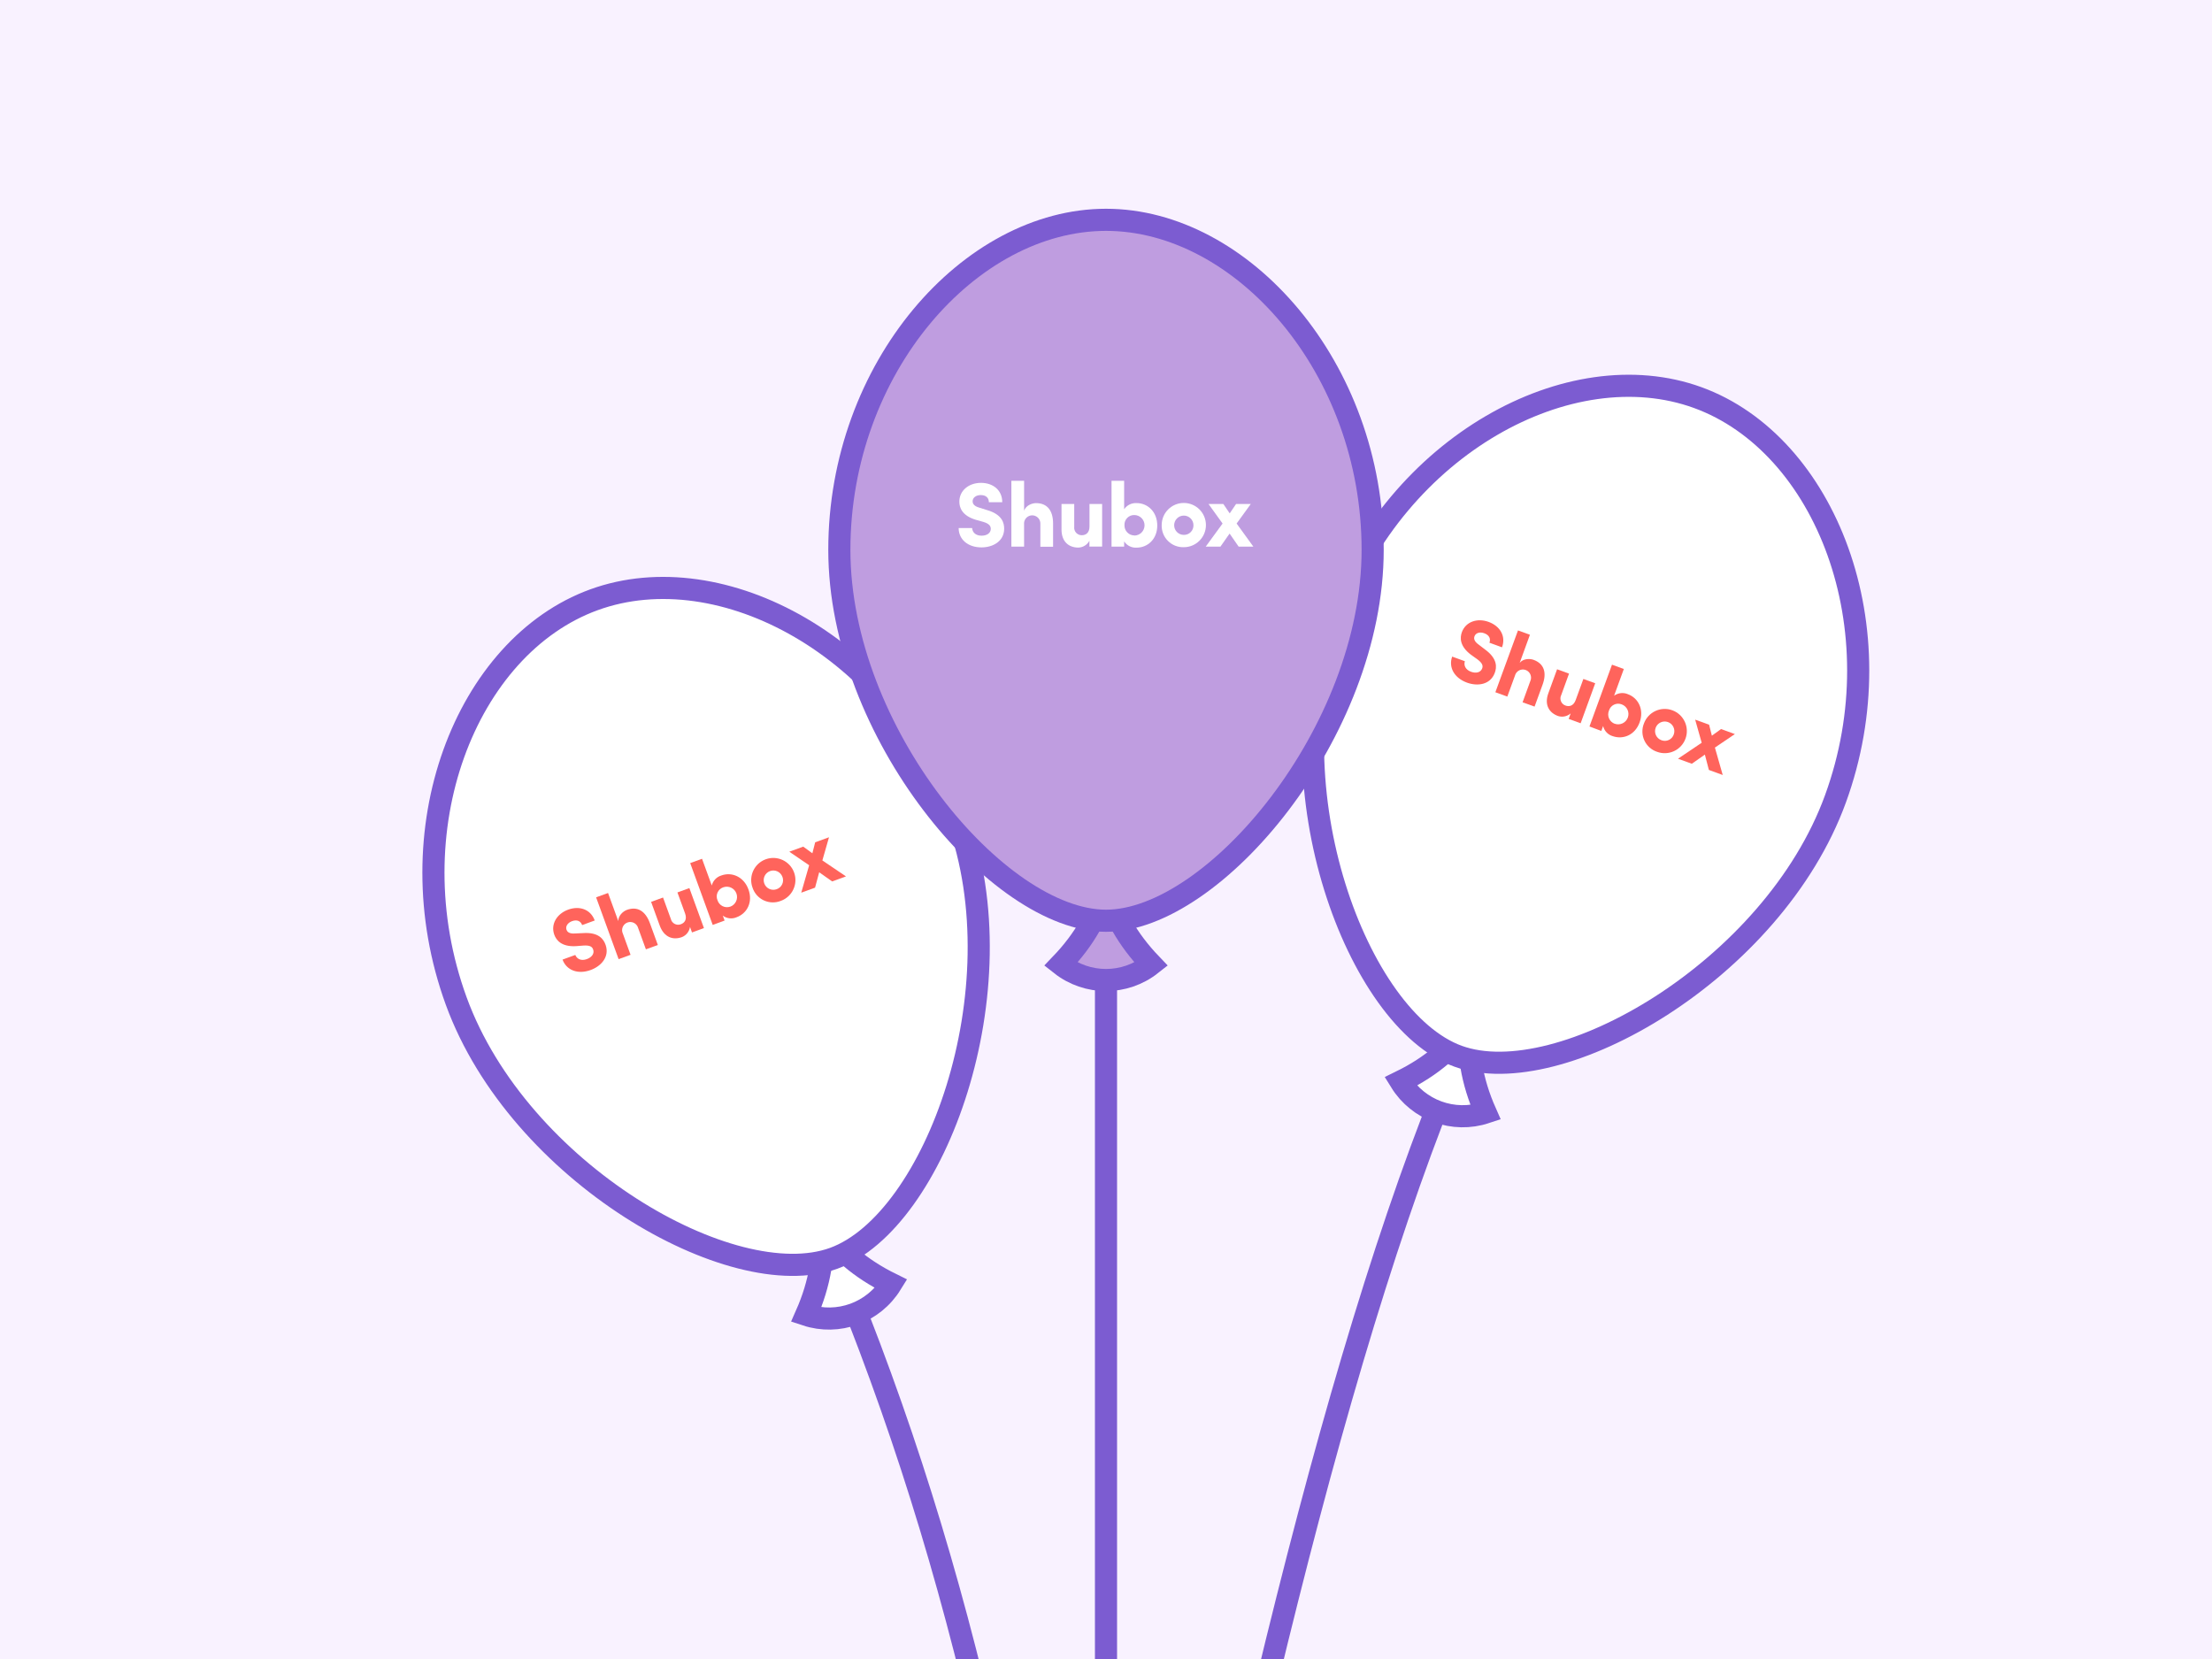
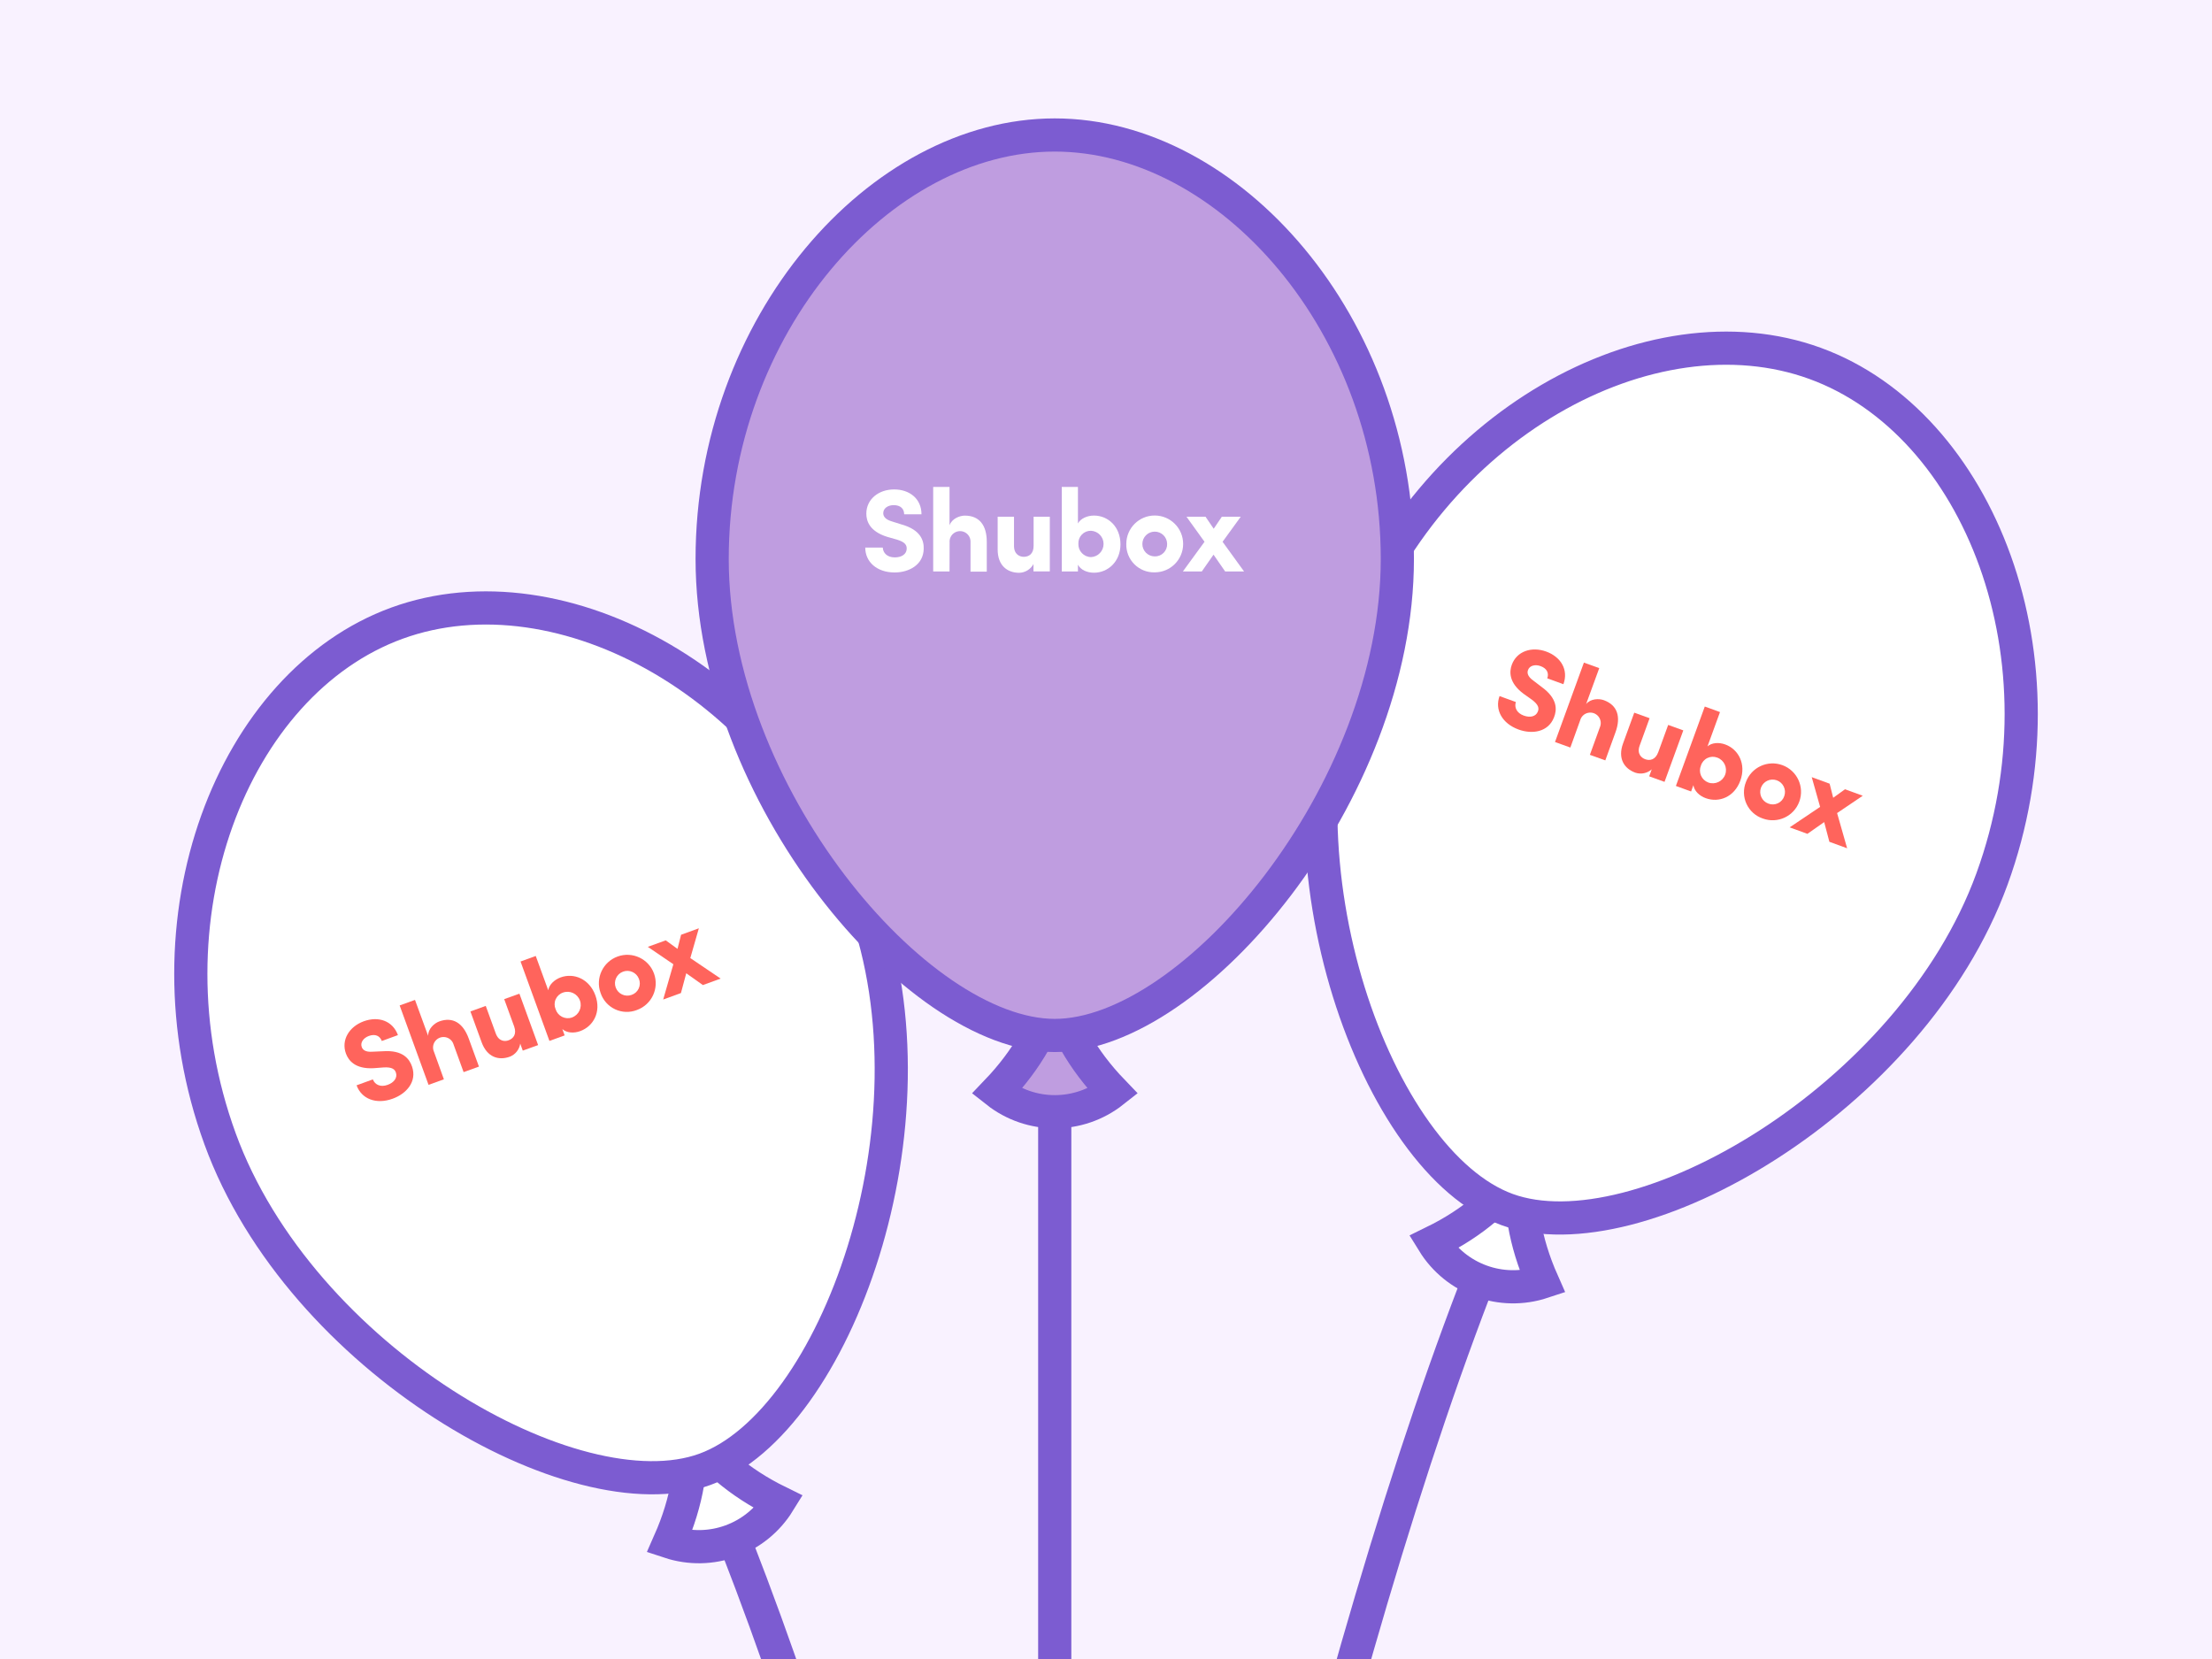
<svg xmlns="http://www.w3.org/2000/svg" viewBox="0 0 800 600">
  <defs>
-     <style>.cls-1{fill:#f9f2ff;}.cls-2{fill:none;}.cls-2,.cls-3,.cls-5{stroke:#7c5cd1;stroke-miterlimit:10;stroke-width:8px;}.cls-3,.cls-6{fill:#fff;}.cls-4{fill:#ff645c;}.cls-5{fill:#bf9de0;}</style>
+     <style>.cls-1{fill:#f9f2ff;}.cls-2{fill:none;}.cls-2,.cls-3,.cls-5{stroke:#7c5cd1;stroke-miterlimit:10;stroke-width:12px;}.cls-3,.cls-6{fill:#fff;}.cls-4{fill:#ff645c;}.cls-5{fill:#bf9de0;}</style>
  </defs>
  <g id="Layer_2" data-name="Layer 2">
    <rect class="cls-1" width="800" height="600" />
  </g>
  <g id="Layer_1" data-name="Layer 1">
-     <path class="cls-2" d="M306.13,465.57C352.44,581,373,689,400,881" />
-     <path class="cls-3" d="M297.23,443.3c1,10-.58,20.68-5.68,32.24a26.42,26.42,0,0,0,30.76-11.2C311,458.77,302.89,451.62,297.23,443.3Z" />
-     <path class="cls-3" d="M346.28,296.08c22.54,61.94-8.1,145.68-44.75,159S187.58,424,165,362.05s3.59-128.31,49.8-145.13S323.73,234.15,346.28,296.08Z" />
-     <path class="cls-4" d="M208.1,345.46c.57,1.34,2.07,2.16,4.12,1.42,1.82-.66,2.79-2,2.32-3.42-.31-1-1.07-1.63-3.46-1.49l-2.84.22c-5.22.27-7.06-2.19-7.77-4.12-1.39-3.83.93-7.59,5-9.08s8.13-.17,9.62,3.92l-4.55,1.66c-.52-1.44-1.83-2.08-3.65-1.42-1.59.58-2.45,1.88-2,3.13.21.57.81,1.51,3.1,1.32l2.83-.13c5.73-.41,7.51,2.24,8.22,4.3,1.47,4.27-1.63,7.67-5.42,9.05-4.66,1.7-8.77.06-10.17-3.77l4.59-1.67Z" />
-     <path class="cls-4" d="M228.05,345.32l-4.32,1.57-8.14-22.36,4.32-1.57,3.7,10.16c0-2,1.75-3.56,3.12-4.05,3.83-1.39,6.72.43,8.32,4.82l2.87,7.88-4.32,1.57-2.83-7.77a2.95,2.95,0,1,0-5.5,2.09Z" />
-     <path class="cls-4" d="M245,322.76l4.32-1.57,5.27,14.47-4.32,1.57-.72-2a4.71,4.71,0,0,1-2.91,3.68c-3.26,1.19-6.45.07-8-4.06l-3.16-8.68,4.32-1.57,2.81,7.73a2.72,2.72,0,0,0,3.62,1.94c1.33-.48,2.34-1.71,1.54-3.91L245,322.75Z" />
-     <path class="cls-4" d="M257.76,334.51l-8.14-22.36,4.28-1.56,3.52,9.66a5.1,5.1,0,0,1,3.49-3.63c3.71-1.35,8.09.4,9.78,5.06s-.57,8.7-4.28,10.05a5,5,0,0,1-5-.58l.65,1.78Zm6.35-6.6a3.71,3.71,0,0,0-2.54-7,3.48,3.48,0,0,0-2.08,4.66A3.6,3.6,0,0,0,264.11,327.9Z" />
-     <path class="cls-4" d="M272.15,321a8,8,0,1,1,10.25,4.81A7.75,7.75,0,0,1,272.15,321Zm10.8-3.93a3.49,3.49,0,1,0-2.08,4.53A3.41,3.41,0,0,0,282.95,317.06Z" />
-     <polygon class="cls-4" points="285.46 308.03 290.5 306.2 293.81 308.6 294.82 304.63 299.82 302.81 297.42 311.19 305.96 316.96 300.96 318.78 296.27 315.47 294.78 321.03 289.78 322.85 292.64 312.93 285.46 308.03" />
-     <path class="cls-2" d="M522.53,393.57C476.23,509,437.46,690.3,400,883" />
-     <line class="cls-2" x1="400" y1="349.97" x2="400" y2="883" />
-     <path class="cls-3" d="M531.62,370.17c-5.66,8.32-13.74,15.47-25.08,21a26.42,26.42,0,0,0,30.76,11.2C532.2,390.85,530.61,380.18,531.62,370.17Z" />
-     <path class="cls-3" d="M663.82,288.92C641.28,350.86,564,395.31,527.33,382S460,284.89,482.58,223,567.8,127,614,143.79,686.36,227,663.82,288.92Z" />
-     <path class="cls-4" d="M529.77,239.21c-.42,1.39.2,3,2.25,3.74,1.82.66,3.42.26,4-1.13.38-.93.23-1.93-1.69-3.36L532,236.8c-4.17-3.15-4-6.22-3.3-8.15,1.39-3.83,5.59-5.22,9.68-3.73s6.34,5.1,4.85,9.19l-4.55-1.66c.52-1.44-.06-2.77-1.88-3.43-1.59-.58-3.08-.14-3.54,1.12-.21.57-.35,1.67,1.53,3l2.25,1.72c4.65,3.37,4.31,6.55,3.53,8.58-1.62,4.22-6.18,4.83-10,3.45-4.66-1.7-6.76-5.59-5.37-9.42l4.59,1.67Z" />
-     <path class="cls-4" d="M545.14,251.93l-4.32-1.57L549,228l4.32,1.57-3.7,10.16c1.25-1.56,3.63-1.6,5-1.1,3.83,1.39,4.87,4.65,3.27,9L555,255.55,550.66,254l2.83-7.77a2.95,2.95,0,1,0-5.56-1.94Z" />
-     <path class="cls-4" d="M572.61,245.54l4.32,1.57-5.27,14.47L567.34,260l.72-2a4.71,4.71,0,0,1-4.59.95c-3.26-1.19-5-4.09-3.49-8.22l3.16-8.68,4.32,1.57-2.81,7.73a2.72,2.72,0,0,0,1.53,3.82c1.33.48,2.89.19,3.69-2l2.79-7.65Z" />
-     <path class="cls-4" d="M574.85,262.74,583,240.39l4.28,1.56-3.52,9.66a5.1,5.1,0,0,1,5-.54c3.71,1.35,5.93,5.51,4.24,10.17s-6,6.3-9.74,5a5,5,0,0,1-3.47-3.67l-.65,1.78Zm9.11-1a3.71,3.71,0,0,0,2.54-7A3.48,3.48,0,0,0,581.9,257,3.6,3.6,0,0,0,584,261.77Z" />
-     <path class="cls-4" d="M594.56,261.64a8,8,0,1,1,4.76,10.27A7.75,7.75,0,0,1,594.56,261.64Zm10.8,3.93a3.49,3.49,0,1,0-4.51,2.13A3.41,3.41,0,0,0,605.36,265.57Z" />
-     <polygon class="cls-4" points="613.08 260.27 618.12 262.1 619.12 266.07 622.44 263.67 627.44 265.49 620.22 270.37 623.05 280.29 618.04 278.46 616.59 272.91 611.87 276.22 606.87 274.4 615.44 268.63 613.08 260.27" />
-     <path class="cls-5" d="M400,320.41c-2.47,9.75-7.62,19.24-16.37,28.35a26.42,26.42,0,0,0,32.74,0C407.62,339.64,402.47,330.16,400,320.41Z" />
-     <path class="cls-5" d="M496.44,198.84C496.44,264.76,439,333,400,333s-96.44-68.21-96.44-134.12S350.82,79.5,400,79.5,496.44,132.93,496.44,198.84Z" />
-     <path class="cls-6" d="M351.59,191c.08,1.45,1.21,2.74,3.39,2.74,1.94,0,3.31-.93,3.35-2.42,0-1-.44-1.9-2.74-2.58l-2.74-.77c-5-1.53-5.89-4.48-5.89-6.53,0-4.07,3.47-6.81,7.82-6.81s7.7,2.62,7.7,7h-4.84c0-1.53-1-2.58-2.94-2.58-1.69,0-2.94.93-2.94,2.26,0,.6.24,1.69,2.46,2.3l2.7.85c5.52,1.57,6.29,4.68,6.25,6.86-.08,4.52-4.15,6.65-8.19,6.65-5,0-8.27-2.94-8.27-7h4.88Z" />
-     <path class="cls-6" d="M370.38,197.69h-4.6V173.89h4.6V184.7c.65-1.9,2.86-2.74,4.31-2.74,4.07,0,6.17,2.7,6.17,7.38v8.39h-4.6v-8.27a2.95,2.95,0,1,0-5.89.08Z" />
-     <path class="cls-6" d="M394,182.28h4.6v15.4H394v-2.1a4.71,4.71,0,0,1-4,2.46c-3.47,0-6.09-2.14-6.09-6.53v-9.23h4.6v8.23a2.72,2.72,0,0,0,2.74,3.06c1.41,0,2.78-.81,2.78-3.15v-8.15Z" />
-     <path class="cls-6" d="M402,197.69V173.89h4.56v10.28a5.1,5.1,0,0,1,4.52-2.22c4,0,7.46,3.15,7.46,8.11s-3.51,8-7.46,8a5,5,0,0,1-4.52-2.26v1.9Zm8.23-4a3.71,3.71,0,0,0,0-7.42,3.48,3.48,0,0,0-3.55,3.67A3.6,3.6,0,0,0,410.22,193.65Z" />
-     <path class="cls-6" d="M420.14,189.9a8,8,0,1,1,8,8A7.75,7.75,0,0,1,420.14,189.9Zm11.49,0a3.49,3.49,0,1,0-3.51,3.55A3.41,3.41,0,0,0,431.63,189.9Z" />
-     <polygon class="cls-6" points="437.08 182.28 442.44 182.28 444.74 185.67 447.04 182.28 452.36 182.28 447.24 189.34 453.29 197.69 447.97 197.69 444.7 192.97 441.39 197.69 436.07 197.69 442.16 189.34 437.08 182.28" />
+     <path class="cls-2" d="M260.86,544.86c59.49,148.34,85.91,287.06,120.61,533.75" />
+     <path class="cls-3" d="M249.42,516.24c1.3,12.86-.74,26.57-7.3,41.42a33.95,33.95,0,0,0,39.53-14.39C267.07,536.12,256.69,526.93,249.42,516.24Z" />
+     <path class="cls-3" d="M312.44,327.09c29,79.58-10.41,187.18-57.49,204.31s-146.41-40-175.37-119.56,4.61-164.86,64-186.47S283.47,247.51,312.44,327.09Z" />
+     <path class="cls-4" d="M134.91,390.53c.74,1.72,2.67,2.78,5.29,1.82,2.34-.85,3.58-2.57,3-4.39-.39-1.23-1.37-2.09-4.44-1.91l-3.65.28c-6.71.35-9.08-2.82-10-5.3-1.79-4.92,1.19-9.75,6.45-11.67s10.45-.22,12.36,5l-5.84,2.13c-.67-1.85-2.35-2.67-4.69-1.82-2,.74-3.15,2.41-2.56,4,.27.73,1,1.94,4,1.69l3.63-.16c7.36-.53,9.65,2.88,10.56,5.53,1.89,5.49-2.09,9.86-7,11.63-6,2.18-11.27.08-13.06-4.84l5.89-2.14Z" />
+     <path class="cls-4" d="M160.54,390.35l-5.55,2-10.45-28.72,5.55-2,4.75,13c-.05-2.57,2.25-4.57,4-5.21,4.92-1.79,8.64.55,10.69,6.2l3.69,10.13-5.55,2-3.63-10a3.79,3.79,0,1,0-7.07,2.68Z" />
+     <path class="cls-4" d="M182.3,361.37l5.55-2,6.77,18.6-5.55,2-.92-2.53a6.05,6.05,0,0,1-3.74,4.72c-4.19,1.52-8.29.1-10.22-5.21l-4.06-11.15,5.55-2,3.61,9.93c1.08,3,3.39,3,4.66,2.5,1.7-.62,3-2.2,2-5l-3.58-9.83Z" />
+     <path class="cls-4" d="M198.71,376.46l-10.45-28.72,5.5-2,4.52,12.41c.3-2,2.19-3.83,4.48-4.66,4.77-1.74,10.39.52,12.57,6.51s-.73,11.18-5.5,12.92c-2.29.83-4.88.67-6.45-.74l.83,2.29Zm8.16-8.48a4.77,4.77,0,0,0-3.26-9,4.48,4.48,0,0,0-2.67,6A4.63,4.63,0,0,0,206.87,368Z" />
+     <path class="cls-4" d="M217.2,359.09a10.28,10.28,0,1,1,13.17,6.18A10,10,0,0,1,217.2,359.09ZM231.07,354a4.48,4.48,0,1,0-2.68,5.83A4.38,4.38,0,0,0,231.07,354Z" />
+     <polygon class="cls-4" points="234.29 342.44 240.77 340.09 245.03 343.17 246.32 338.07 252.75 335.73 249.66 346.5 260.63 353.92 254.21 356.26 248.19 352 246.27 359.15 239.85 361.49 243.53 348.73 234.29 342.44" />
+     <path class="cls-2" d="M538.9,452.35C479.41,600.7,429.59,833.59,381.46,1081.18" />
+     <line class="cls-2" x1="381.46" y1="396.32" x2="381.46" y2="1081.18" />
+     <path class="cls-3" d="M550.58,422.28c-7.27,10.69-17.65,19.88-32.22,27a33.95,33.95,0,0,0,39.53,14.39C551.32,448.85,549.28,435.14,550.58,422.28Z" />
+     <path class="cls-3" d="M720.43,317.89c-29,79.58-128.29,136.7-175.37,119.56S458.6,312.71,487.56,233.13s109.5-123.32,168.88-101.71S749.39,238.31,720.43,317.89Z" />
+     <path class="cls-4" d="M548.2,254c-.54,1.79.26,3.84,2.88,4.8,2.34.85,4.4.33,5.1-1.45.49-1.2.3-2.48-2.18-4.32l-3-2.13c-5.36-4-5.14-8-4.24-10.47,1.79-4.92,7.18-6.7,12.44-4.79s8.15,6.55,6.23,11.81l-5.84-2.13c.67-1.85-.08-3.56-2.42-4.41-2-.74-4-.17-4.55,1.43-.27.73-.45,2.15,2,3.86l2.89,2.21c6,4.33,5.54,8.41,4.53,11-2.08,5.42-7.94,6.21-12.81,4.44-6-2.18-8.69-7.19-6.9-12.1l5.89,2.14Z" />
+     <path class="cls-4" d="M567.94,270.36l-5.55-2,10.45-28.72,5.55,2-4.75,13c1.61-2,4.66-2.05,6.41-1.41,4.92,1.79,6.26,6,4.21,11.62L580.58,275,575,273l3.63-10a3.79,3.79,0,1,0-7.14-2.49Z" />
+     <path class="cls-4" d="M603.24,262.15l5.55,2L602,282.77l-5.55-2,.92-2.53a6.05,6.05,0,0,1-5.9,1.22c-4.19-1.52-6.41-5.26-4.48-10.56l4.06-11.15,5.55,2L593,269.67c-1.08,3,.7,4.44,2,4.91,1.7.62,3.71.25,4.74-2.57l3.58-9.83Z" />
+     <path class="cls-4" d="M606.11,284.25l10.45-28.72,5.5,2-4.52,12.41c1.55-1.37,4.14-1.53,6.43-.69,4.77,1.74,7.62,7.08,5.45,13.06s-7.74,8.1-12.52,6.36c-2.29-.83-4.17-2.62-4.46-4.71l-.83,2.29Zm11.7-1.25a4.77,4.77,0,0,0,3.26-9,4.48,4.48,0,0,0-5.9,2.87A4.63,4.63,0,0,0,617.82,283Z" />
+     <path class="cls-4" d="M631.44,282.83a10.28,10.28,0,1,1,6.11,13.2A10,10,0,0,1,631.44,282.83Zm13.88,5.05a4.48,4.48,0,1,0-5.8,2.74A4.38,4.38,0,0,0,645.32,287.88Z" />
+     <polygon class="cls-4" points="655.24 281.07 661.71 283.43 663 288.53 667.26 285.45 673.69 287.79 664.41 294.06 668.04 306.79 661.62 304.45 659.74 297.32 653.68 301.57 647.25 299.23 658.27 291.82 655.24 281.07" />
+     <path class="cls-5" d="M381.46,358.34c-3.18,12.53-9.79,24.71-21,36.43a33.95,33.95,0,0,0,42.06,0C391.25,383.06,384.64,370.87,381.46,358.34Z" />
+     <path class="cls-5" d="M505.37,202.16c0,84.69-73.8,172.33-123.91,172.33S257.56,286.84,257.56,202.16,318.28,48.82,381.46,48.82,505.37,117.47,505.37,202.16Z" />
+     <path class="cls-6" d="M319.27,198.07c.1,1.87,1.55,3.52,4.35,3.52,2.49,0,4.25-1.19,4.3-3.11.05-1.3-.57-2.44-3.52-3.32l-3.52-1c-6.42-2-7.56-5.75-7.56-8.39,0-5.23,4.46-8.76,10.05-8.76s9.9,3.37,9.9,9H327c0-2-1.3-3.32-3.78-3.32-2.18,0-3.78,1.19-3.78,2.9,0,.78.31,2.18,3.16,3l3.47,1.09c7.1,2,8.08,6,8,8.81-.1,5.8-5.34,8.55-10.52,8.55-6.37,0-10.62-3.78-10.62-9h6.27Z" />
+     <path class="cls-6" d="M343.41,206.67H337.5V176.1h5.91V190c.83-2.44,3.68-3.52,5.54-3.52,5.23,0,7.93,3.47,7.93,9.48v10.78H351V196.1a3.79,3.79,0,1,0-7.56.1Z" />
+     <path class="cls-6" d="M373.77,186.87h5.91v19.79h-5.91V204a6.05,6.05,0,0,1-5.13,3.16c-4.46,0-7.82-2.75-7.82-8.39V186.87h5.91v10.57c0,3.16,2.18,3.94,3.52,3.94,1.81,0,3.57-1,3.57-4V186.87Z" />
+     <path class="cls-6" d="M384,206.67V176.1h5.85v13.21c1-1.81,3.37-2.85,5.8-2.85,5.08,0,9.58,4,9.58,10.41,0,6.22-4.51,10.26-9.58,10.26-2.44,0-4.82-1-5.8-2.9v2.44Zm10.57-5.18a4.77,4.77,0,0,0,0-9.53,4.48,4.48,0,0,0-4.56,4.71A4.63,4.63,0,0,0,394.6,201.48Z" />
+     <path class="cls-6" d="M407.34,196.67A10.28,10.28,0,1,1,417.6,207,10,10,0,0,1,407.34,196.67Zm14.77,0a4.48,4.48,0,1,0-4.51,4.56A4.38,4.38,0,0,0,422.11,196.67Z" />
+     <polygon class="cls-6" points="429.1 186.87 435.99 186.87 438.95 191.23 441.9 186.87 448.74 186.87 442.16 195.94 449.93 206.67 443.09 206.67 438.89 200.6 434.65 206.67 427.81 206.67 435.63 195.94 429.1 186.87" />
  </g>
</svg>
